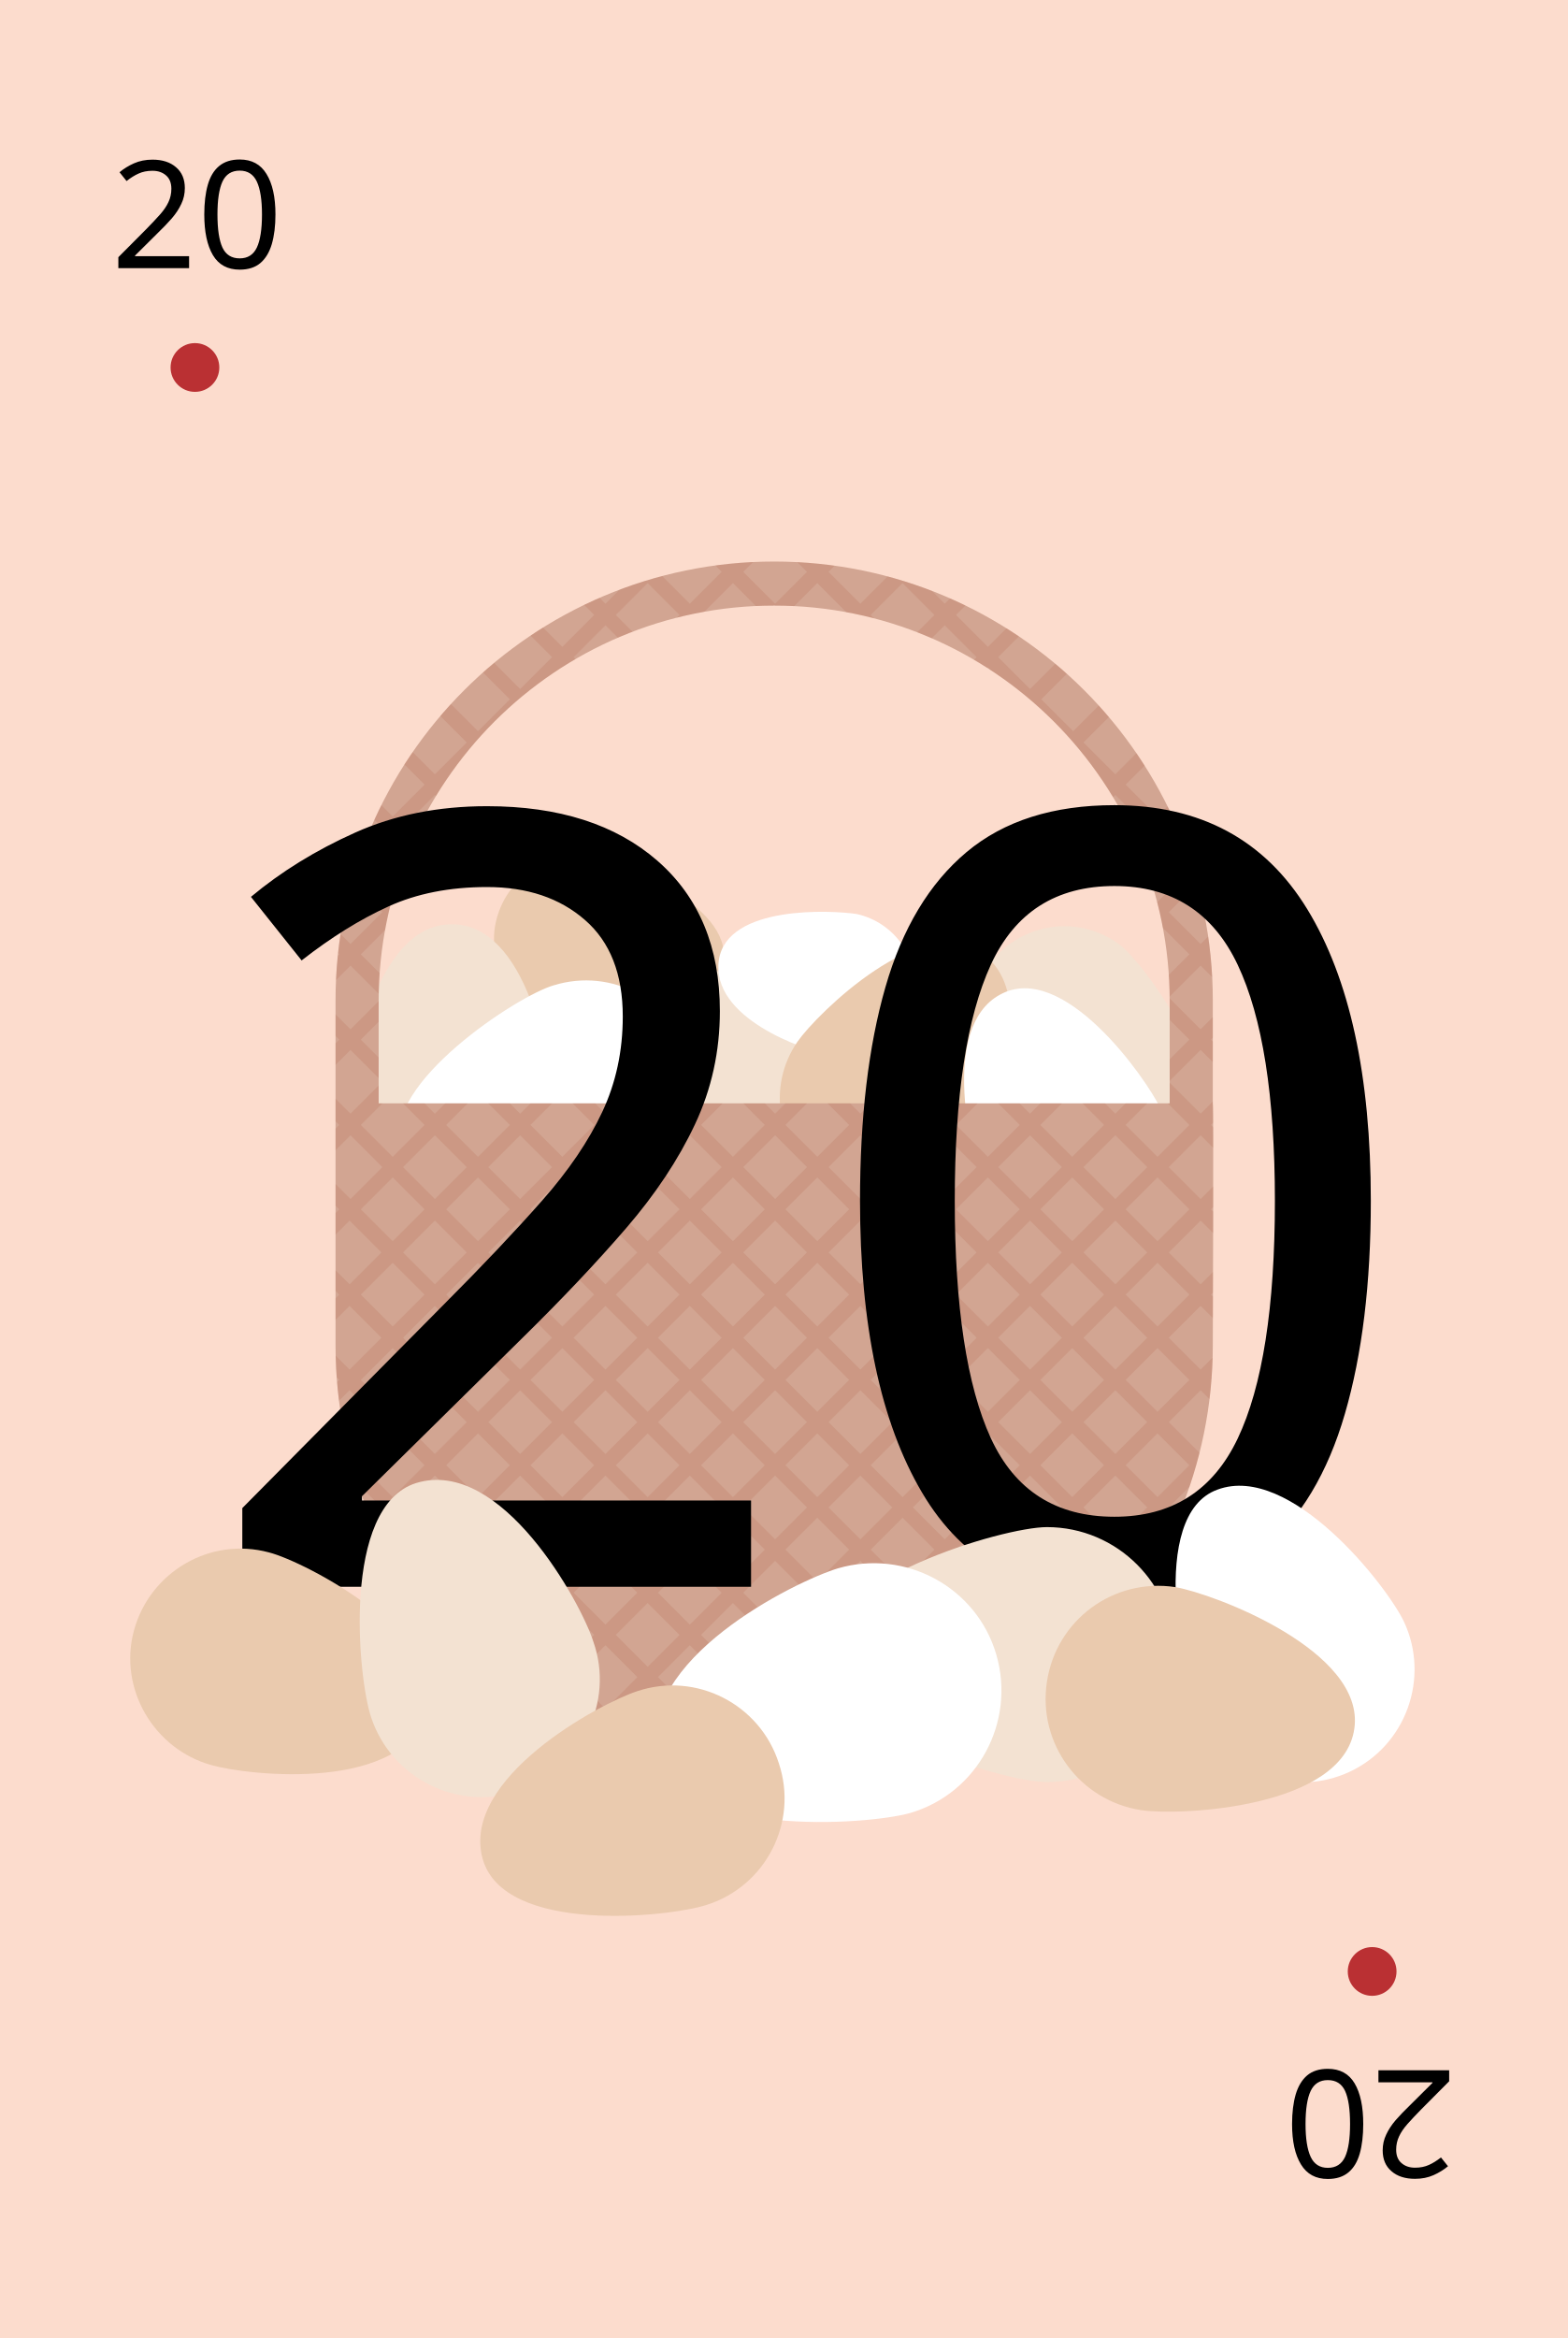
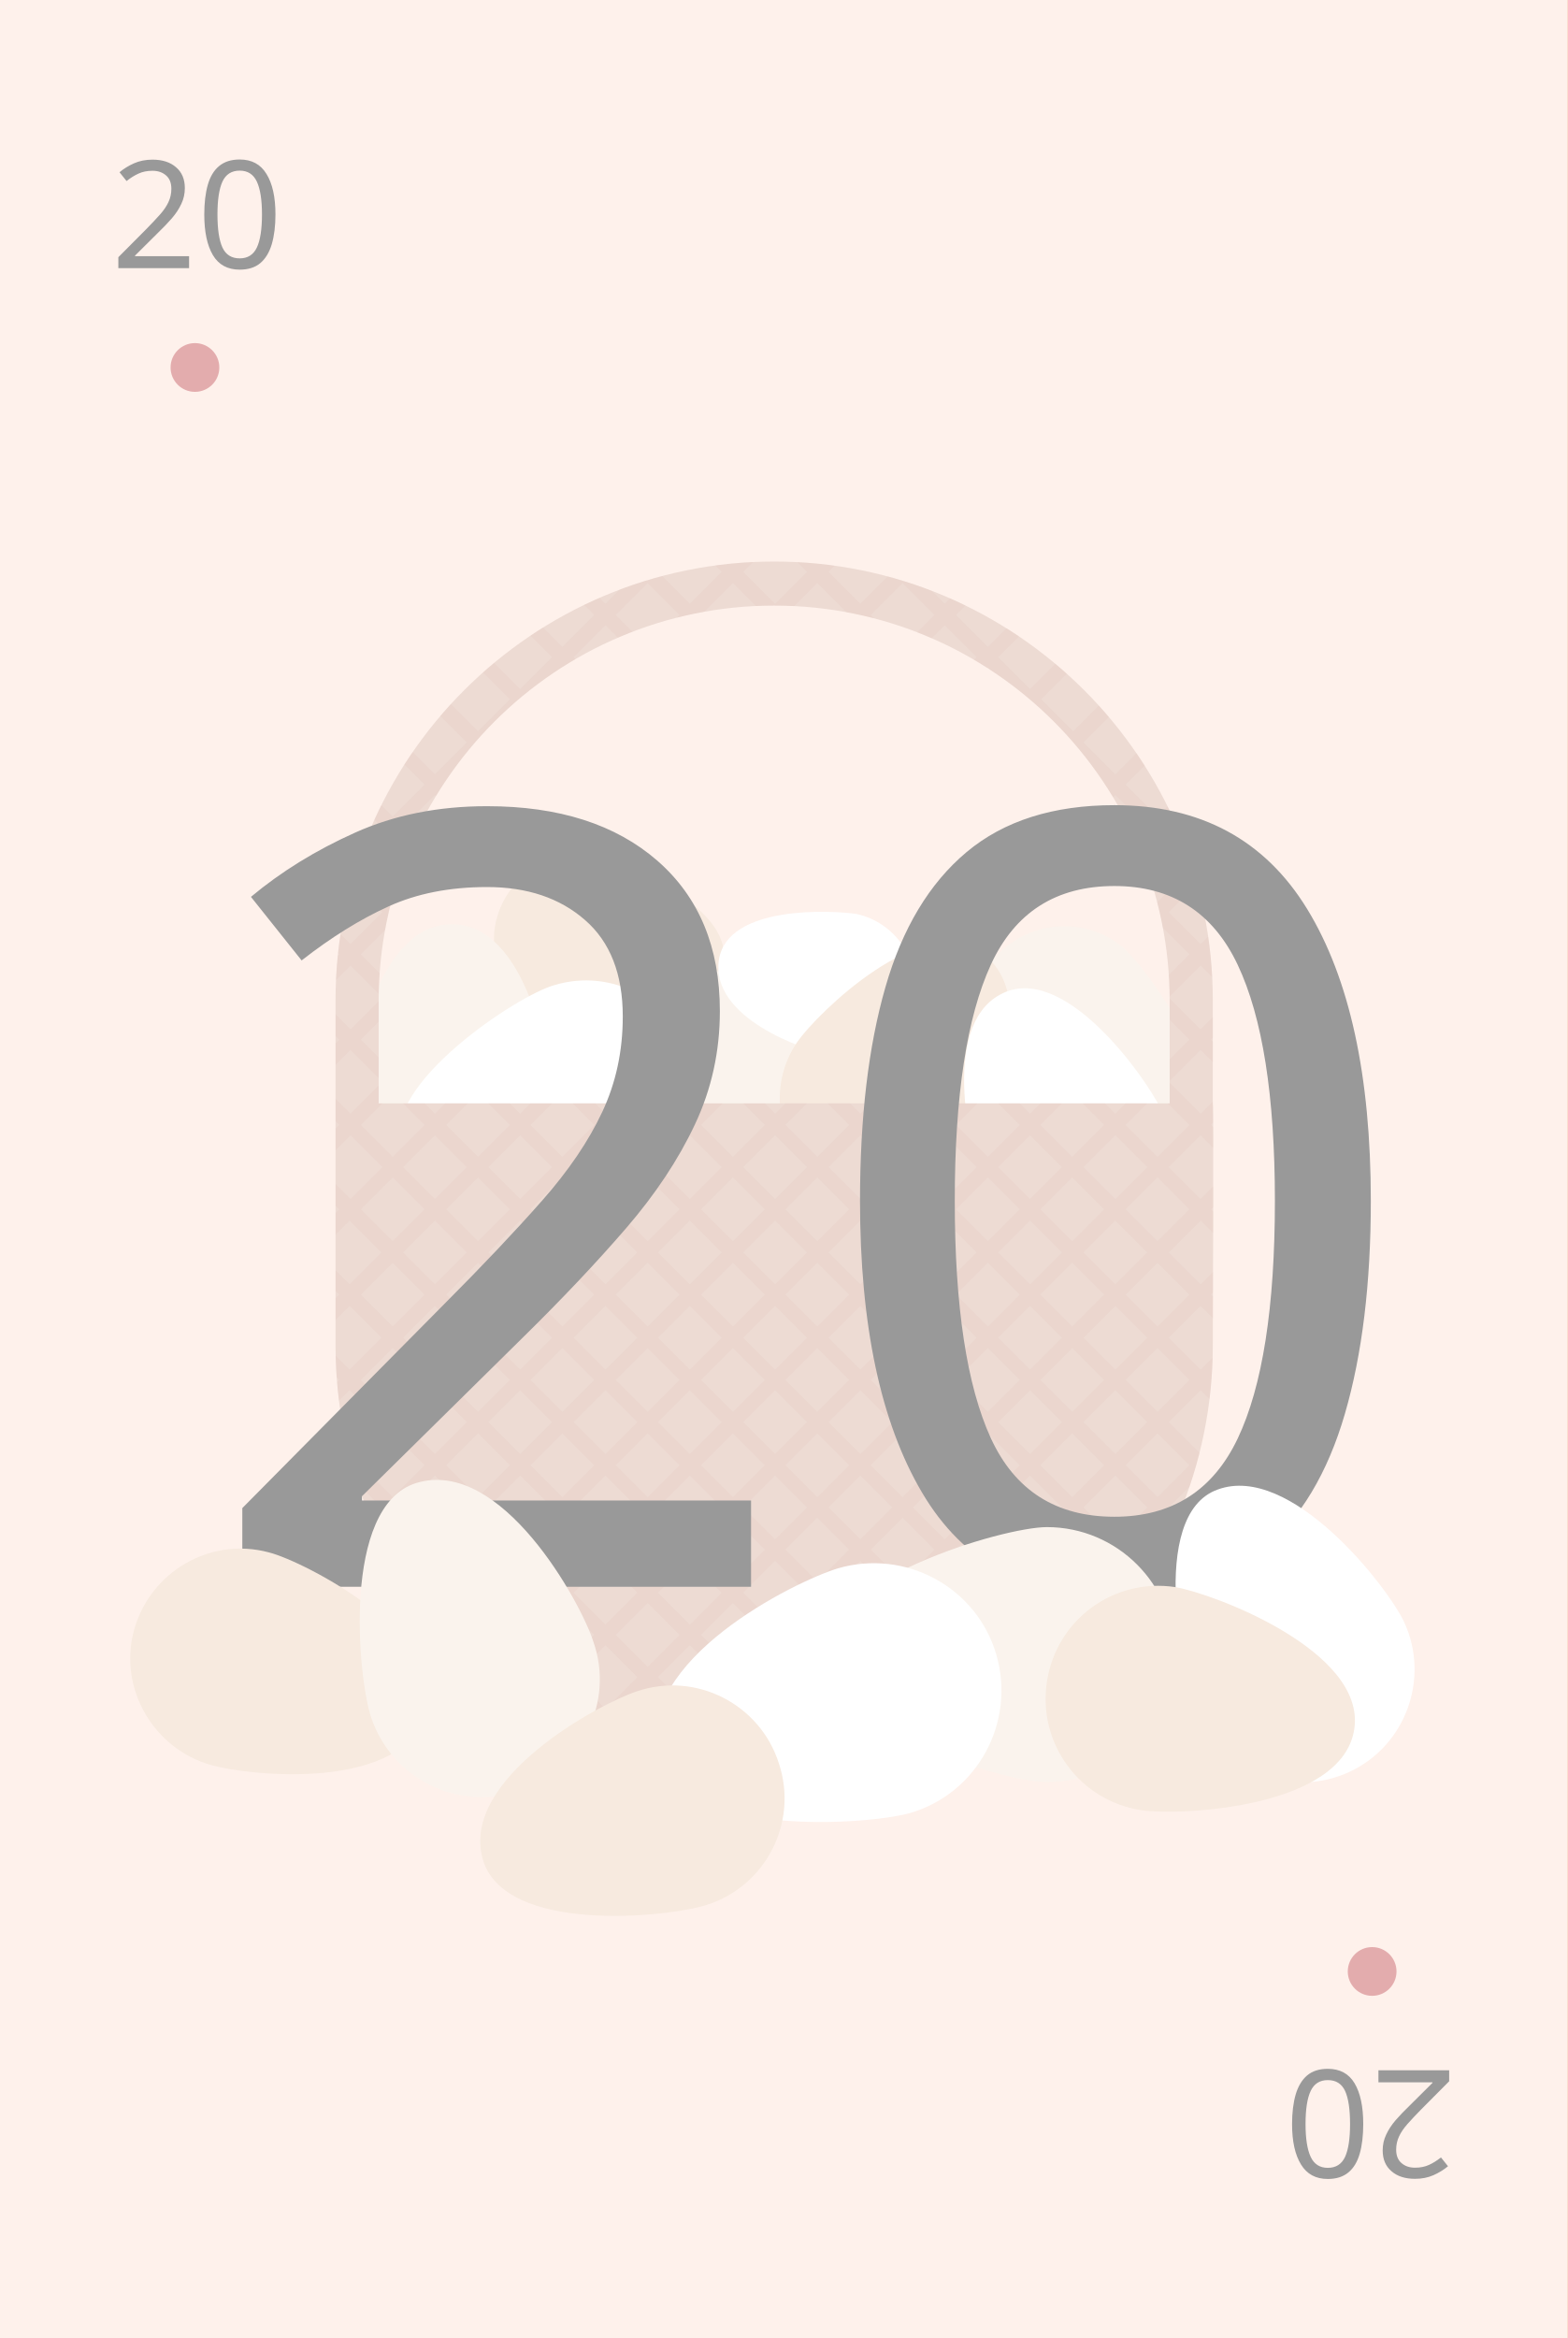
<svg xmlns="http://www.w3.org/2000/svg" xmlns:xlink="http://www.w3.org/1999/xlink" version="1.1" id="Layer_1" x="0px" y="0px" viewBox="0 0 167.2 249.4" enable-background="new 0 0 167.2 249.4" xml:space="preserve">
  <rect x="-5.7" y="-5.7" fill="#FCDCCD" width="178.6" height="260.8" />
  <circle fill="#BA3033" cx="20.8" cy="39.2" r="2.6" />
  <g>
    <text transform="matrix(1 0 0 1 11.8619 28.6079)" font-family="'RobotoSlab-Regular'" font-size="16">20</text>
  </g>
  <circle fill="#BA3033" cx="146.4" cy="210.3" r="2.6" />
  <g>
    <text transform="matrix(-1 0 0 -1 155.3845 220.8426)" font-family="'RobotoSlab-Regular'" font-size="16">20</text>
  </g>
  <path fill="#EACAAE" d="M77.2,102.6c0.9-6.2-11.2-10.7-14.2-11.2c-4.9-0.7-9.4,2.6-10.2,7.5c-0.7,4.9,2.6,9.4,7.5,10.2  C63.4,109.6,76.3,108.9,77.2,102.6z" />
  <g>
    <path fill="#F3E2D2" d="M74.3,103.7c-5.7,1.9-5.3,17.9-4.1,21.4c1.9,5.6,8,8.6,13.6,6.7c5.6-1.9,8.6-8,6.7-13.6   C89.4,114.7,80.2,101.7,74.3,103.7z" />
    <path fill="#F3E2D2" d="M127.4,119.2c3.3-4.4-5.2-16.3-7.9-18.4c-4.4-3.3-10.5-2.4-13.8,1.9c-3.3,4.4-2.4,10.5,1.9,13.8   C110.3,118.6,124,123.7,127.4,119.2z" />
    <path fill="#F3E2D2" d="M48,98.6c-8,0.2-10.6,15.3-10.6,19.1c0.1,5.9,4.9,10.7,10.8,10.6s10.7-4.9,10.6-10.8   C58.9,113.7,56.3,98.3,48,98.6z" />
    <path fill="#FFFFFF" d="M76.7,102.4c-0.9,6.2,9.1,9.6,11.7,10.1c4.1,0.8,8.1-1.9,9-6s-1.9-8.1-6-9C88.8,97.1,77.6,96.5,76.7,102.4z   " />
    <path fill="#FFFFFF" d="M42.8,122.1c1.9,6.2,19.1,6.4,23,5.3c6.2-1.8,9.7-8.3,7.8-14.5c-1.8-6.2-8.3-9.7-14.5-7.8   C55.2,106.2,40.8,115.7,42.8,122.1z" />
    <path fill="#EACAAE" d="M104.7,101.6c-6.3-4.5-17.5,6.5-19.6,9.5c-3.4,4.9-2.1,11.6,2.8,14.9s11.6,2.1,14.9-2.8   C105,120.2,111.7,106.6,104.7,101.6z" />
    <path fill="#FFFFFF" d="M106.7,106.1c-6.5,3.5-3.1,17.5-1.6,20.8c2.4,5.1,8.5,7.4,13.7,5s7.4-8.5,5-13.7   C122.2,114.9,113.4,102.4,106.7,106.1z" />
  </g>
  <g>
    <path fill="#D2A592" d="M129.4,117.7L129.4,117.7c0-1,0-3.7,0-10.2l0-0.8c0-25.8-21-46.8-46.8-46.8c-25.8,0-46.8,21-46.8,46.8   l0,0.8c0,9.2,0,10.6,0,10.8l0,0c0,4,0,24.8,0,25.2c0,25.9,20.9,46.8,46.8,46.8s46.8-21,46.8-46.8   C129.4,143.2,129.5,118.1,129.4,117.7z M40.4,117.7c0-1.3,0-4.7,0-10.1l0-0.8c0-23.3,18.9-42.2,42.2-42.2   c23.3,0,42.2,18.9,42.2,42.2l0,0.8c0,6.4,0,9.1,0,10.1H40.4z" />
    <g opacity="0.2">
      <defs>
        <path id="SVGID_5_" opacity="0.2" d="M129.4,117.7L129.4,117.7c0-1,0-3.7,0-10.2l0-0.8c0-25.8-21-46.8-46.8-46.8     c-25.8,0-46.8,21-46.8,46.8l0,0.8c0,9.2,0,10.6,0,10.8l0,0c0,4,0,24.8,0,25.2c0,25.9,20.9,46.8,46.8,46.8s46.8-21,46.8-46.8     C129.4,143.2,129.5,118.1,129.4,117.7z M40.4,117.7c0-1.3,0-4.7,0-10.1l0-0.8c0-23.3,18.9-42.2,42.2-42.2     c23.3,0,42.2,18.9,42.2,42.2l0,0.8c0,6.4,0,9.1,0,10.1H40.4z" />
      </defs>
      <clipPath id="SVGID_2_">
        <use xlink:href="#SVGID_5_" overflow="visible" />
      </clipPath>
      <path clip-path="url(#SVGID_2_)" fill="#B2644B" d="M183.4,111.1l-1.1-1.1l-13.4,13.4l-3.4-3.4l13.4-13.4l-1.1-1.1l-13.4,13.4    l-3.4-3.4l13.4-13.4l-1.1-1.1l-13.4,13.4l-3.4-3.4l13.4-13.4l-1.1-1.1l-13.4,13.4l-3.4-3.4L165.3,93l-1.1-1.1l-13.4,13.4l-3.4-3.4    l13.4-13.4l-1.1-1.1l-13.4,13.4l-3.4-3.4l13.4-13.4l-1.1-1.1l-13.4,13.4l-3.4-3.4l13.4-13.4l-1.1-1.1l-13.4,13.4l-3.4-3.4    l13.4-13.4l-1.1-1.1l-13.4,13.4l-3.4-3.4l13.4-13.4l-1.1-1.1l-13.4,13.4l-3.4-3.4l13.4-13.4l-1.1-1.1L123.5,78l-3.4-3.4l13.4-13.4    l-1.1-1.1L119,73.5l-3.4-3.4L129,56.7l-1.1-1.1L114.4,69l-3.4-3.4l13.4-13.4l-1.1-1.1l-13.4,13.4l-3.4-3.4l13.4-13.4l-1.1-1.1    l-13.4,13.4l-3.4-3.4l13.4-13.4l-1.1-1.1l-13.4,13.4l-3.4-3.4l13.4-13.4l-1.1-1.1L96.3,50.8l-3.4-3.4L106.3,34l-1.1-1.1L91.8,46.3    l-3.4-3.4l13.4-13.4l-1.1-1.1L87.2,41.7l-3.4-3.4l13.4-13.4l-1.1-1.1L82.7,37.2L69.3,23.8l-1.1,1.1l13.4,13.4l-3.4,3.4L64.8,28.3    l-1.1,1.1L77,42.9l-3.4,3.4L60.2,32.9L59.1,34l13.4,13.4l-3.4,3.4L55.7,37.4l-1.1,1.1L68,51.9l-3.4,3.4L51.1,41.9L50,43.1    l13.4,13.4L60,59.9L46.6,46.5l-1.1,1.1L58.9,61l-3.4,3.4L42.1,51l-1.1,1.1l13.4,13.4L51,69L37.5,55.5l-1.1,1.1l13.4,13.4l-3.4,3.4    L33,60.1l-1.1,1.1l13.4,13.4L41.9,78L28.5,64.6l-1.1,1.1l13.4,13.4l-3.4,3.4L23.9,69.1l-1.1,1.1l13.4,13.4l-3.4,3.4L19.4,73.7    l-1.1,1.1l13.4,13.4l-3.4,3.4L14.9,78.2l-1.1,1.1l13.4,13.4l-3.4,3.4L10.3,82.7l-1.1,1.1l13.4,13.4l-3.4,3.4L5.8,87.3l-1.1,1.1    l13.4,13.4l-3.4,3.4L1.3,91.8L0.1,93l13.4,13.4l-3.4,3.4L-3.3,96.4l-1.1,1.1L9,110.9l-3.4,3.4l-13.4-13.4l-1.1,1.1l13.4,13.4    l-3.4,3.4l-13.4-13.4l-1.1,1.1L-0.1,120l-3.4,3.4L-16.9,110l-1.1,1.1l13.4,13.4L-18,137.9l1.1,1.1l13.4-13.4l3.4,3.4l-13.4,13.4    l1.1,1.1l13.4-13.4l3.4,3.4L-8.9,147l1.1,1.1l13.4-13.4l3.4,3.4l-13.4,13.4l1.1,1.1l13.4-13.4l3.4,3.4L0.1,156.1l1.1,1.1    l13.4-13.4l3.4,3.4L4.7,160.6l1.1,1.1l13.4-13.4l3.4,3.4L9.2,165.1l1.1,1.1l13.4-13.4l3.4,3.4l-13.4,13.4l1.1,1.1l13.4-13.4    l3.4,3.4l-13.4,13.4l1.1,1.1l13.4-13.4l3.4,3.4l-13.4,13.4l1.1,1.1l13.4-13.4l3.4,3.4l-13.4,13.4l1.1,1.1L41.9,171l3.4,3.4    l-13.4,13.4L33,189l13.4-13.4l3.4,3.4l-13.4,13.4l1.1,1.1L51,180.1l3.4,3.4l-13.4,13.4l1.1,1.1l13.4-13.4l3.4,3.4l-13.4,13.4    l1.1,1.1L60,189.1l3.4,3.4L50,206l1.1,1.1l13.4-13.4l3.4,3.4l-13.4,13.4l1.1,1.1l13.4-13.4l3.4,3.4L59.1,215l1.1,1.1l13.4-13.4    l3.4,3.4l-13.4,13.4l1.1,1.1l13.4-13.4l3.4,3.4l-13.4,13.4l1.1,1.1l13.4-13.4l13.4,13.4l1.1-1.1l-13.4-13.4l3.4-3.4l13.4,13.4    l1.1-1.1l-13.4-13.4l3.4-3.4l13.4,13.4l1.1-1.1l-13.4-13.4l3.4-3.4l13.4,13.4l1.1-1.1l-13.4-13.4l3.4-3.4l13.4,13.4l1.1-1.1    L102,192.5l3.4-3.4l13.4,13.4l1.1-1.1L106.5,188l3.4-3.4l13.4,13.4l1.1-1.1L111,183.5l3.4-3.4l13.4,13.4l1.1-1.1l-13.4-13.4    l3.4-3.4l13.4,13.4l1.1-1.1l-13.4-13.4l3.4-3.4l13.4,13.4l1.1-1.1l-13.4-13.4l3.4-3.4l13.4,13.4l1.1-1.1l-13.4-13.4l3.4-3.4    l13.4,13.4l1.1-1.1l-13.4-13.4l3.4-3.4l13.4,13.4l1.1-1.1l-13.4-13.4l3.4-3.4l13.4,13.4l1.1-1.1l-13.4-13.4l3.4-3.4l13.4,13.4    l1.1-1.1l-13.4-13.4l3.4-3.4l13.4,13.4l1.1-1.1l-13.4-13.4l3.4-3.4l13.4,13.4l1.1-1.1l-13.4-13.4l3.4-3.4l13.4,13.4l1.1-1.1    l-13.4-13.4l3.4-3.4l13.4,13.4l1.1-1.1L165.5,129l3.4-3.4l13.4,13.4l1.1-1.1L170,124.5L183.4,111.1z M163.2,120l-3.4,3.4l-3.4-3.4    l3.4-3.4L163.2,120z M83.8,120l3.4-3.4l3.4,3.4l-3.4,3.4L83.8,120z M86.1,124.5l-3.4,3.4l-3.4-3.4l3.4-3.4L86.1,124.5z     M82.7,118.8l-3.4-3.4l3.4-3.4l3.4,3.4L82.7,118.8z M81.6,120l-3.4,3.4l-3.4-3.4l3.4-3.4L81.6,120z M77,124.5l-3.4,3.4l-3.4-3.4    l3.4-3.4L77,124.5z M78.2,125.6l3.4,3.4l-3.4,3.4l-3.4-3.4L78.2,125.6z M82.7,130.2l3.4,3.4l-3.4,3.4l-3.4-3.4L82.7,130.2z     M83.8,129l3.4-3.4l3.4,3.4l-3.4,3.4L83.8,129z M88.4,124.5l3.4-3.4l3.4,3.4l-3.4,3.4L88.4,124.5z M92.9,120l3.4-3.4l3.4,3.4    l-3.4,3.4L92.9,120z M91.8,118.8l-3.4-3.4l3.4-3.4l3.4,3.4L91.8,118.8z M87.2,114.3l-3.4-3.4l3.4-3.4l3.4,3.4L87.2,114.3z     M82.7,109.8l-3.4-3.4l3.4-3.4l3.4,3.4L82.7,109.8z M81.6,110.9l-3.4,3.4l-3.4-3.4l3.4-3.4L81.6,110.9z M77,115.4l-3.4,3.4    l-3.4-3.4l3.4-3.4L77,115.4z M72.5,120l-3.4,3.4l-3.4-3.4l3.4-3.4L72.5,120z M68,124.5l-3.4,3.4l-3.4-3.4l3.4-3.4L68,124.5z     M69.1,125.6l3.4,3.4l-3.4,3.4l-3.4-3.4L69.1,125.6z M73.6,130.2l3.4,3.4l-3.4,3.4l-3.4-3.4L73.6,130.2z M78.2,134.7l3.4,3.4    l-3.4,3.4l-3.4-3.4L78.2,134.7z M82.7,139.3l3.4,3.4l-3.4,3.4l-3.4-3.4L82.7,139.3z M83.8,138.1l3.4-3.4l3.4,3.4l-3.4,3.4    L83.8,138.1z M88.4,133.6l3.4-3.4l3.4,3.4l-3.4,3.4L88.4,133.6z M92.9,129l3.4-3.4l3.4,3.4l-3.4,3.4L92.9,129z M97.4,124.5    l3.4-3.4l3.4,3.4l-3.4,3.4L97.4,124.5z M102,120l3.4-3.4l3.4,3.4l-3.4,3.4L102,120z M100.8,118.8l-3.4-3.4l3.4-3.4l3.4,3.4    L100.8,118.8z M96.3,114.3l-3.4-3.4l3.4-3.4l3.4,3.4L96.3,114.3z M91.8,109.8l-3.4-3.4l3.4-3.4l3.4,3.4L91.8,109.8z M87.2,105.2    l-3.4-3.4l3.4-3.4l3.4,3.4L87.2,105.2z M82.7,100.7l-3.4-3.4l3.4-3.4l3.4,3.4L82.7,100.7z M81.6,101.8l-3.4,3.4l-3.4-3.4l3.4-3.4    L81.6,101.8z M77,106.4l-3.4,3.4l-3.4-3.4l3.4-3.4L77,106.4z M72.5,110.9l-3.4,3.4l-3.4-3.4l3.4-3.4L72.5,110.9z M68,115.4    l-3.4,3.4l-3.4-3.4l3.4-3.4L68,115.4z M63.4,120l-3.4,3.4l-3.4-3.4l3.4-3.4L63.4,120z M58.9,124.5l-3.4,3.4l-3.4-3.4l3.4-3.4    L58.9,124.5z M60,125.6l3.4,3.4l-3.4,3.4l-3.4-3.4L60,125.6z M64.6,130.2l3.4,3.4l-3.4,3.4l-3.4-3.4L64.6,130.2z M69.1,134.7    l3.4,3.4l-3.4,3.4l-3.4-3.4L69.1,134.7z M73.6,139.3l3.4,3.4l-3.4,3.4l-3.4-3.4L73.6,139.3z M78.2,143.8l3.4,3.4l-3.4,3.4    l-3.4-3.4L78.2,143.8z M82.7,148.3l3.4,3.4l-3.4,3.4l-3.4-3.4L82.7,148.3z M83.8,147.2l3.4-3.4l3.4,3.4l-3.4,3.4L83.8,147.2z     M88.4,142.7l3.4-3.4l3.4,3.4l-3.4,3.4L88.4,142.7z M92.9,138.1l3.4-3.4l3.4,3.4l-3.4,3.4L92.9,138.1z M97.4,133.6l3.4-3.4    l3.4,3.4l-3.4,3.4L97.4,133.6z M102,129l3.4-3.4l3.4,3.4l-3.4,3.4L102,129z M106.5,124.5l3.4-3.4l3.4,3.4l-3.4,3.4L106.5,124.5z     M111,120l3.4-3.4l3.4,3.4l-3.4,3.4L111,120z M109.9,118.8l-3.4-3.4l3.4-3.4l3.4,3.4L109.9,118.8z M105.4,114.3l-3.4-3.4l3.4-3.4    l3.4,3.4L105.4,114.3z M100.8,109.8l-3.4-3.4l3.4-3.4l3.4,3.4L100.8,109.8z M96.3,105.2l-3.4-3.4l3.4-3.4l3.4,3.4L96.3,105.2z     M91.8,100.7l-3.4-3.4l3.4-3.4l3.4,3.4L91.8,100.7z M87.2,96.2l-3.4-3.4l3.4-3.4l3.4,3.4L87.2,96.2z M82.7,91.6l-3.4-3.4l3.4-3.4    l3.4,3.4L82.7,91.6z M81.6,92.8l-3.4,3.4l-3.4-3.4l3.4-3.4L81.6,92.8z M77,97.3l-3.4,3.4l-3.4-3.4l3.4-3.4L77,97.3z M72.5,101.8    l-3.4,3.4l-3.4-3.4l3.4-3.4L72.5,101.8z M68,106.4l-3.4,3.4l-3.4-3.4l3.4-3.4L68,106.4z M63.4,110.9l-3.4,3.4l-3.4-3.4l3.4-3.4    L63.4,110.9z M58.9,115.4l-3.4,3.4l-3.4-3.4l3.4-3.4L58.9,115.4z M54.4,120l-3.4,3.4l-3.4-3.4l3.4-3.4L54.4,120z M49.8,124.5    l-3.4,3.4l-3.4-3.4l3.4-3.4L49.8,124.5z M51,125.6l3.4,3.4l-3.4,3.4l-3.4-3.4L51,125.6z M55.5,130.2l3.4,3.4l-3.4,3.4l-3.4-3.4    L55.5,130.2z M60,134.7l3.4,3.4l-3.4,3.4l-3.4-3.4L60,134.7z M64.6,139.3l3.4,3.4l-3.4,3.4l-3.4-3.4L64.6,139.3z M69.1,143.8    l3.4,3.4l-3.4,3.4l-3.4-3.4L69.1,143.8z M73.6,148.3l3.4,3.4l-3.4,3.4l-3.4-3.4L73.6,148.3z M78.2,152.9l3.4,3.4l-3.4,3.4    l-3.4-3.4L78.2,152.9z M82.7,157.4l3.4,3.4l-3.4,3.4l-3.4-3.4L82.7,157.4z M83.8,156.3l3.4-3.4l3.4,3.4l-3.4,3.4L83.8,156.3z     M88.4,151.7l3.4-3.4l3.4,3.4l-3.4,3.4L88.4,151.7z M92.9,147.2l3.4-3.4l3.4,3.4l-3.4,3.4L92.9,147.2z M97.4,142.7l3.4-3.4    l3.4,3.4l-3.4,3.4L97.4,142.7z M102,138.1l3.4-3.4l3.4,3.4l-3.4,3.4L102,138.1z M106.5,133.6l3.4-3.4l3.4,3.4l-3.4,3.4    L106.5,133.6z M111,129l3.4-3.4l3.4,3.4l-3.4,3.4L111,129z M115.6,124.5l3.4-3.4l3.4,3.4l-3.4,3.4L115.6,124.5z M120.1,120    l3.4-3.4l3.4,3.4l-3.4,3.4L120.1,120z M119,118.8l-3.4-3.4l3.4-3.4l3.4,3.4L119,118.8z M114.4,114.3l-3.4-3.4l3.4-3.4l3.4,3.4    L114.4,114.3z M109.9,109.8l-3.4-3.4l3.4-3.4l3.4,3.4L109.9,109.8z M105.4,105.2l-3.4-3.4l3.4-3.4l3.4,3.4L105.4,105.2z     M100.8,100.7l-3.4-3.4l3.4-3.4l3.4,3.4L100.8,100.7z M96.3,96.2l-3.4-3.4l3.4-3.4l3.4,3.4L96.3,96.2z M91.8,91.6l-3.4-3.4    l3.4-3.4l3.4,3.4L91.8,91.6z M87.2,87.1l-3.4-3.4l3.4-3.4l3.4,3.4L87.2,87.1z M82.7,82.6l-3.4-3.4l3.4-3.4l3.4,3.4L82.7,82.6z     M81.6,83.7l-3.4,3.4l-3.4-3.4l3.4-3.4L81.6,83.7z M77,88.2l-3.4,3.4l-3.4-3.4l3.4-3.4L77,88.2z M72.5,92.8l-3.4,3.4l-3.4-3.4    l3.4-3.4L72.5,92.8z M68,97.3l-3.4,3.4l-3.4-3.4l3.4-3.4L68,97.3z M63.4,101.8l-3.4,3.4l-3.4-3.4l3.4-3.4L63.4,101.8z M58.9,106.4    l-3.4,3.4l-3.4-3.4l3.4-3.4L58.9,106.4z M54.4,110.9l-3.4,3.4l-3.4-3.4l3.4-3.4L54.4,110.9z M49.8,115.4l-3.4,3.4l-3.4-3.4    l3.4-3.4L49.8,115.4z M45.3,120l-3.4,3.4l-3.4-3.4l3.4-3.4L45.3,120z M40.8,124.5l-3.4,3.4l-3.4-3.4l3.4-3.4L40.8,124.5z     M41.9,125.6l3.4,3.4l-3.4,3.4l-3.4-3.4L41.9,125.6z M46.4,130.2l3.4,3.4l-3.4,3.4l-3.4-3.4L46.4,130.2z M51,134.7l3.4,3.4    l-3.4,3.4l-3.4-3.4L51,134.7z M55.5,139.3l3.4,3.4l-3.4,3.4l-3.4-3.4L55.5,139.3z M60,143.8l3.4,3.4l-3.4,3.4l-3.4-3.4L60,143.8z     M64.6,148.3l3.4,3.4l-3.4,3.4l-3.4-3.4L64.6,148.3z M69.1,152.9l3.4,3.4l-3.4,3.4l-3.4-3.4L69.1,152.9z M73.6,157.4l3.4,3.4    l-3.4,3.4l-3.4-3.4L73.6,157.4z M78.2,161.9l3.4,3.4l-3.4,3.4l-3.4-3.4L78.2,161.9z M82.7,166.5l3.4,3.4l-3.4,3.4l-3.4-3.4    L82.7,166.5z M83.8,165.3l3.4-3.4l3.4,3.4l-3.4,3.4L83.8,165.3z M88.4,160.8l3.4-3.4l3.4,3.4l-3.4,3.4L88.4,160.8z M92.9,156.3    l3.4-3.4l3.4,3.4l-3.4,3.4L92.9,156.3z M97.4,151.7l3.4-3.4l3.4,3.4l-3.4,3.4L97.4,151.7z M102,147.2l3.4-3.4l3.4,3.4l-3.4,3.4    L102,147.2z M106.5,142.7l3.4-3.4l3.4,3.4l-3.4,3.4L106.5,142.7z M111,138.1l3.4-3.4l3.4,3.4l-3.4,3.4L111,138.1z M115.6,133.6    l3.4-3.4l3.4,3.4L119,137L115.6,133.6z M120.1,129l3.4-3.4l3.4,3.4l-3.4,3.4L120.1,129z M124.7,124.5l3.4-3.4l3.4,3.4l-3.4,3.4    L124.7,124.5z M129.2,120l3.4-3.4l3.4,3.4l-3.4,3.4L129.2,120z M128.1,118.8l-3.4-3.4l3.4-3.4l3.4,3.4L128.1,118.8z M123.5,114.3    l-3.4-3.4l3.4-3.4l3.4,3.4L123.5,114.3z M119,109.8l-3.4-3.4l3.4-3.4l3.4,3.4L119,109.8z M114.4,105.2l-3.4-3.4l3.4-3.4l3.4,3.4    L114.4,105.2z M109.9,100.7l-3.4-3.4l3.4-3.4l3.4,3.4L109.9,100.7z M105.4,96.2l-3.4-3.4l3.4-3.4l3.4,3.4L105.4,96.2z M100.8,91.6    l-3.4-3.4l3.4-3.4l3.4,3.4L100.8,91.6z M96.3,87.1l-3.4-3.4l3.4-3.4l3.4,3.4L96.3,87.1z M91.8,82.6l-3.4-3.4l3.4-3.4l3.4,3.4    L91.8,82.6z M87.2,78l-3.4-3.4l3.4-3.4l3.4,3.4L87.2,78z M82.7,73.5l-3.4-3.4l3.4-3.4l3.4,3.4L82.7,73.5z M81.6,74.6L78.2,78    l-3.4-3.4l3.4-3.4L81.6,74.6z M77,79.2l-3.4,3.4l-3.4-3.4l3.4-3.4L77,79.2z M72.5,83.7l-3.4,3.4l-3.4-3.4l3.4-3.4L72.5,83.7z     M68,88.2l-3.4,3.4l-3.4-3.4l3.4-3.4L68,88.2z M63.4,92.8L60,96.2l-3.4-3.4l3.4-3.4L63.4,92.8z M58.9,97.3l-3.4,3.4l-3.4-3.4    l3.4-3.4L58.9,97.3z M54.4,101.8l-3.4,3.4l-3.4-3.4l3.4-3.4L54.4,101.8z M49.8,106.4l-3.4,3.4l-3.4-3.4l3.4-3.4L49.8,106.4z     M45.3,110.9l-3.4,3.4l-3.4-3.4l3.4-3.4L45.3,110.9z M40.8,115.4l-3.4,3.4l-3.4-3.4l3.4-3.4L40.8,115.4z M36.2,120l-3.4,3.4    l-3.4-3.4l3.4-3.4L36.2,120z M31.7,124.5l-3.4,3.4l-3.4-3.4l3.4-3.4L31.7,124.5z M32.8,125.6l3.4,3.4l-3.4,3.4l-3.4-3.4    L32.8,125.6z M37.3,130.2l3.4,3.4l-3.4,3.4l-3.4-3.4L37.3,130.2z M41.9,134.7l3.4,3.4l-3.4,3.4l-3.4-3.4L41.9,134.7z M46.4,139.3    l3.4,3.4l-3.4,3.4l-3.4-3.4L46.4,139.3z M51,143.8l3.4,3.4l-3.4,3.4l-3.4-3.4L51,143.8z M55.5,148.3l3.4,3.4l-3.4,3.4l-3.4-3.4    L55.5,148.3z M60,152.9l3.4,3.4l-3.4,3.4l-3.4-3.4L60,152.9z M64.6,157.4l3.4,3.4l-3.4,3.4l-3.4-3.4L64.6,157.4z M69.1,161.9    l3.4,3.4l-3.4,3.4l-3.4-3.4L69.1,161.9z M73.6,166.5l3.4,3.4l-3.4,3.4l-3.4-3.4L73.6,166.5z M78.2,171l3.4,3.4l-3.4,3.4l-3.4-3.4    L78.2,171z M82.7,175.5l3.4,3.4l-3.4,3.4l-3.4-3.4L82.7,175.5z M83.8,174.4l3.4-3.4l3.4,3.4l-3.4,3.4L83.8,174.4z M88.4,169.9    l3.4-3.4l3.4,3.4l-3.4,3.4L88.4,169.9z M92.9,165.3l3.4-3.4l3.4,3.4l-3.4,3.4L92.9,165.3z M97.4,160.8l3.4-3.4l3.4,3.4l-3.4,3.4    L97.4,160.8z M102,156.3l3.4-3.4l3.4,3.4l-3.4,3.4L102,156.3z M106.5,151.7l3.4-3.4l3.4,3.4l-3.4,3.4L106.5,151.7z M111,147.2    l3.4-3.4l3.4,3.4l-3.4,3.4L111,147.2z M115.6,142.7l3.4-3.4l3.4,3.4l-3.4,3.4L115.6,142.7z M120.1,138.1l3.4-3.4l3.4,3.4l-3.4,3.4    L120.1,138.1z M124.7,133.6l3.4-3.4l3.4,3.4l-3.4,3.4L124.7,133.6z M129.2,129l3.4-3.4l3.4,3.4l-3.4,3.4L129.2,129z M133.7,124.5    l3.4-3.4l3.4,3.4l-3.4,3.4L133.7,124.5z M138.3,120l3.4-3.4l3.4,3.4l-3.4,3.4L138.3,120z M137.1,118.8l-3.4-3.4l3.4-3.4l3.4,3.4    L137.1,118.8z M132.6,114.3l-3.4-3.4l3.4-3.4l3.4,3.4L132.6,114.3z M128.1,109.8l-3.4-3.4l3.4-3.4l3.4,3.4L128.1,109.8z     M123.5,105.2l-3.4-3.4l3.4-3.4l3.4,3.4L123.5,105.2z M119,100.7l-3.4-3.4l3.4-3.4l3.4,3.4L119,100.7z M114.4,96.2l-3.4-3.4    l3.4-3.4l3.4,3.4L114.4,96.2z M109.9,91.6l-3.4-3.4l3.4-3.4l3.4,3.4L109.9,91.6z M105.4,87.1l-3.4-3.4l3.4-3.4l3.4,3.4L105.4,87.1    z M100.8,82.6l-3.4-3.4l3.4-3.4l3.4,3.4L100.8,82.6z M96.3,78l-3.4-3.4l3.4-3.4l3.4,3.4L96.3,78z M91.8,73.5l-3.4-3.4l3.4-3.4    l3.4,3.4L91.8,73.5z M87.2,69l-3.4-3.4l3.4-3.4l3.4,3.4L87.2,69z M82.7,64.4L79.3,61l3.4-3.4l3.4,3.4L82.7,64.4z M81.6,65.6    L78.2,69l-3.4-3.4l3.4-3.4L81.6,65.6z M77,70.1l-3.4,3.4l-3.4-3.4l3.4-3.4L77,70.1z M72.5,74.6L69.1,78l-3.4-3.4l3.4-3.4    L72.5,74.6z M68,79.2l-3.4,3.4l-3.4-3.4l3.4-3.4L68,79.2z M63.4,83.7L60,87.1l-3.4-3.4l3.4-3.4L63.4,83.7z M58.9,88.2l-3.4,3.4    l-3.4-3.4l3.4-3.4L58.9,88.2z M54.4,92.8L51,96.2l-3.4-3.4l3.4-3.4L54.4,92.8z M49.8,97.3l-3.4,3.4L43,97.3l3.4-3.4L49.8,97.3z     M45.3,101.8l-3.4,3.4l-3.4-3.4l3.4-3.4L45.3,101.8z M40.8,106.4l-3.4,3.4l-3.4-3.4l3.4-3.4L40.8,106.4z M36.2,110.9l-3.4,3.4    l-3.4-3.4l3.4-3.4L36.2,110.9z M31.7,115.4l-3.4,3.4l-3.4-3.4l3.4-3.4L31.7,115.4z M27.1,120l-3.4,3.4l-3.4-3.4l3.4-3.4L27.1,120z     M22.6,124.5l-3.4,3.4l-3.4-3.4l3.4-3.4L22.6,124.5z M23.7,125.6l3.4,3.4l-3.4,3.4l-3.4-3.4L23.7,125.6z M28.3,130.2l3.4,3.4    l-3.4,3.4l-3.4-3.4L28.3,130.2z M32.8,134.7l3.4,3.4l-3.4,3.4l-3.4-3.4L32.8,134.7z M37.3,139.3l3.4,3.4l-3.4,3.4l-3.4-3.4    L37.3,139.3z M41.9,143.8l3.4,3.4l-3.4,3.4l-3.4-3.4L41.9,143.8z M46.4,148.3l3.4,3.4l-3.4,3.4l-3.4-3.4L46.4,148.3z M51,152.9    l3.4,3.4l-3.4,3.4l-3.4-3.4L51,152.9z M55.5,157.4l3.4,3.4l-3.4,3.4l-3.4-3.4L55.5,157.4z M60,161.9l3.4,3.4l-3.4,3.4l-3.4-3.4    L60,161.9z M64.6,166.5l3.4,3.4l-3.4,3.4l-3.4-3.4L64.6,166.5z M69.1,171l3.4,3.4l-3.4,3.4l-3.4-3.4L69.1,171z M73.6,175.5    l3.4,3.4l-3.4,3.4l-3.4-3.4L73.6,175.5z M78.2,180.1l3.4,3.4l-3.4,3.4l-3.4-3.4L78.2,180.1z M82.7,184.6l3.4,3.4l-3.4,3.4    l-3.4-3.4L82.7,184.6z M83.8,183.5l3.4-3.4l3.4,3.4l-3.4,3.4L83.8,183.5z M88.4,178.9l3.4-3.4l3.4,3.4l-3.4,3.4L88.4,178.9z     M92.9,174.4l3.4-3.4l3.4,3.4l-3.4,3.4L92.9,174.4z M97.4,169.9l3.4-3.4l3.4,3.4l-3.4,3.4L97.4,169.9z M102,165.3l3.4-3.4l3.4,3.4    l-3.4,3.4L102,165.3z M106.5,160.8l3.4-3.4l3.4,3.4l-3.4,3.4L106.5,160.8z M111,156.3l3.4-3.4l3.4,3.4l-3.4,3.4L111,156.3z     M115.6,151.7l3.4-3.4l3.4,3.4l-3.4,3.4L115.6,151.7z M120.1,147.2l3.4-3.4l3.4,3.4l-3.4,3.4L120.1,147.2z M124.7,142.7l3.4-3.4    l3.4,3.4l-3.4,3.4L124.7,142.7z M129.2,138.1l3.4-3.4l3.4,3.4l-3.4,3.4L129.2,138.1z M133.7,133.6l3.4-3.4l3.4,3.4l-3.4,3.4    L133.7,133.6z M138.3,129l3.4-3.4l3.4,3.4l-3.4,3.4L138.3,129z M142.8,124.5l3.4-3.4l3.4,3.4l-3.4,3.4L142.8,124.5z M147.3,120    l3.4-3.4l3.4,3.4l-3.4,3.4L147.3,120z M146.2,118.8l-3.4-3.4l3.4-3.4l3.4,3.4L146.2,118.8z M141.7,114.3l-3.4-3.4l3.4-3.4l3.4,3.4    L141.7,114.3z M137.1,109.8l-3.4-3.4l3.4-3.4l3.4,3.4L137.1,109.8z M132.6,105.2l-3.4-3.4l3.4-3.4l3.4,3.4L132.6,105.2z     M128.1,100.7l-3.4-3.4l3.4-3.4l3.4,3.4L128.1,100.7z M123.5,96.2l-3.4-3.4l3.4-3.4l3.4,3.4L123.5,96.2z M119,91.6l-3.4-3.4    l3.4-3.4l3.4,3.4L119,91.6z M114.4,87.1l-3.4-3.4l3.4-3.4l3.4,3.4L114.4,87.1z M109.9,82.6l-3.4-3.4l3.4-3.4l3.4,3.4L109.9,82.6z     M105.4,78l-3.4-3.4l3.4-3.4l3.4,3.4L105.4,78z M100.8,73.5l-3.4-3.4l3.4-3.4l3.4,3.4L100.8,73.5z M96.3,69l-3.4-3.4l3.4-3.4    l3.4,3.4L96.3,69z M91.8,64.4L88.4,61l3.4-3.4l3.4,3.4L91.8,64.4z M87.2,59.9l-3.4-3.4l3.4-3.4l3.4,3.4L87.2,59.9z M82.7,55.3    l-3.4-3.4l3.4-3.4l3.4,3.4L82.7,55.3z M81.6,56.5l-3.4,3.4l-3.4-3.4l3.4-3.4L81.6,56.5z M77,61l-3.4,3.4L70.2,61l3.4-3.4L77,61z     M72.5,65.6L69.1,69l-3.4-3.4l3.4-3.4L72.5,65.6z M68,70.1l-3.4,3.4l-3.4-3.4l3.4-3.4L68,70.1z M63.4,74.6L60,78l-3.4-3.4l3.4-3.4    L63.4,74.6z M58.9,79.2l-3.4,3.4l-3.4-3.4l3.4-3.4L58.9,79.2z M54.4,83.7L51,87.1l-3.4-3.4l3.4-3.4L54.4,83.7z M49.8,88.2    l-3.4,3.4L43,88.2l3.4-3.4L49.8,88.2z M45.3,92.8l-3.4,3.4l-3.4-3.4l3.4-3.4L45.3,92.8z M40.8,97.3l-3.4,3.4l-3.4-3.4l3.4-3.4    L40.8,97.3z M36.2,101.8l-3.4,3.4l-3.4-3.4l3.4-3.4L36.2,101.8z M31.7,106.4l-3.4,3.4l-3.4-3.4l3.4-3.4L31.7,106.4z M27.1,110.9    l-3.4,3.4l-3.4-3.4l3.4-3.4L27.1,110.9z M22.6,115.4l-3.4,3.4l-3.4-3.4l3.4-3.4L22.6,115.4z M18.1,120l-3.4,3.4l-3.4-3.4l3.4-3.4    L18.1,120z M13.5,124.5l-3.4,3.4l-3.4-3.4l3.4-3.4L13.5,124.5z M14.7,125.6l3.4,3.4l-3.4,3.4l-3.4-3.4L14.7,125.6z M19.2,130.2    l3.4,3.4l-3.4,3.4l-3.4-3.4L19.2,130.2z M23.7,134.7l3.4,3.4l-3.4,3.4l-3.4-3.4L23.7,134.7z M28.3,139.3l3.4,3.4l-3.4,3.4    l-3.4-3.4L28.3,139.3z M32.8,143.8l3.4,3.4l-3.4,3.4l-3.4-3.4L32.8,143.8z M37.3,148.3l3.4,3.4l-3.4,3.4l-3.4-3.4L37.3,148.3z     M41.9,152.9l3.4,3.4l-3.4,3.4l-3.4-3.4L41.9,152.9z M46.4,157.4l3.4,3.4l-3.4,3.4l-3.4-3.4L46.4,157.4z M51,161.9l3.4,3.4    l-3.4,3.4l-3.4-3.4L51,161.9z M55.5,166.5l3.4,3.4l-3.4,3.4l-3.4-3.4L55.5,166.5z M60,171l3.4,3.4l-3.4,3.4l-3.4-3.4L60,171z     M64.6,175.5l3.4,3.4l-3.4,3.4l-3.4-3.4L64.6,175.5z M69.1,180.1l3.4,3.4l-3.4,3.4l-3.4-3.4L69.1,180.1z M73.6,184.6L77,188    l-3.4,3.4l-3.4-3.4L73.6,184.6z M78.2,189.1l3.4,3.4l-3.4,3.4l-3.4-3.4L78.2,189.1z M82.7,193.7l3.4,3.4l-3.4,3.4l-3.4-3.4    L82.7,193.7z M83.8,192.5l3.4-3.4l3.4,3.4l-3.4,3.4L83.8,192.5z M88.4,188l3.4-3.4l3.4,3.4l-3.4,3.4L88.4,188z M92.9,183.5    l3.4-3.4l3.4,3.4l-3.4,3.4L92.9,183.5z M97.4,178.9l3.4-3.4l3.4,3.4l-3.4,3.4L97.4,178.9z M102,174.4l3.4-3.4l3.4,3.4l-3.4,3.4    L102,174.4z M106.5,169.9l3.4-3.4l3.4,3.4l-3.4,3.4L106.5,169.9z M111,165.3l3.4-3.4l3.4,3.4l-3.4,3.4L111,165.3z M115.6,160.8    l3.4-3.4l3.4,3.4l-3.4,3.4L115.6,160.8z M120.1,156.3l3.4-3.4l3.4,3.4l-3.4,3.4L120.1,156.3z M124.7,151.7l3.4-3.4l3.4,3.4    l-3.4,3.4L124.7,151.7z M129.2,147.2l3.4-3.4l3.4,3.4l-3.4,3.4L129.2,147.2z M133.7,142.7l3.4-3.4l3.4,3.4l-3.4,3.4L133.7,142.7z     M138.3,138.1l3.4-3.4l3.4,3.4l-3.4,3.4L138.3,138.1z M142.8,133.6l3.4-3.4l3.4,3.4l-3.4,3.4L142.8,133.6z M147.3,129l3.4-3.4    l3.4,3.4l-3.4,3.4L147.3,129z M151.9,124.5l3.4-3.4l3.4,3.4l-3.4,3.4L151.9,124.5z M158.7,115.4l-3.4,3.4l-3.4-3.4l3.4-3.4    L158.7,115.4z M154.1,110.9l-3.4,3.4l-3.4-3.4l3.4-3.4L154.1,110.9z M149.6,106.4l-3.4,3.4l-3.4-3.4l3.4-3.4L149.6,106.4z     M145.1,101.8l-3.4,3.4l-3.4-3.4l3.4-3.4L145.1,101.8z M140.5,97.3l-3.4,3.4l-3.4-3.4l3.4-3.4L140.5,97.3z M136,92.8l-3.4,3.4    l-3.4-3.4l3.4-3.4L136,92.8z M131.5,88.2l-3.4,3.4l-3.4-3.4l3.4-3.4L131.5,88.2z M126.9,83.7l-3.4,3.4l-3.4-3.4l3.4-3.4    L126.9,83.7z M122.4,79.2l-3.4,3.4l-3.4-3.4l3.4-3.4L122.4,79.2z M117.9,74.6l-3.4,3.4l-3.4-3.4l3.4-3.4L117.9,74.6z M113.3,70.1    l-3.4,3.4l-3.4-3.4l3.4-3.4L113.3,70.1z M108.8,65.6l-3.4,3.4l-3.4-3.4l3.4-3.4L108.8,65.6z M104.2,61l-3.4,3.4L97.4,61l3.4-3.4    L104.2,61z M99.7,56.5l-3.4,3.4l-3.4-3.4l3.4-3.4L99.7,56.5z M95.2,51.9l-3.4,3.4l-3.4-3.4l3.4-3.4L95.2,51.9z M90.6,47.4    l-3.4,3.4l-3.4-3.4l3.4-3.4L90.6,47.4z M82.7,39.5l3.4,3.4l-3.4,3.4l-3.4-3.4L82.7,39.5z M78.2,44l3.4,3.4l-3.4,3.4l-3.4-3.4    L78.2,44z M73.6,48.5l3.4,3.4l-3.4,3.4l-3.4-3.4L73.6,48.5z M69.1,53.1l3.4,3.4l-3.4,3.4l-3.4-3.4L69.1,53.1z M64.6,57.6L68,61    l-3.4,3.4L61.2,61L64.6,57.6z M60,62.2l3.4,3.4L60,69l-3.4-3.4L60,62.2z M55.5,66.7l3.4,3.4l-3.4,3.4l-3.4-3.4L55.5,66.7z     M51,71.2l3.4,3.4L51,78l-3.4-3.4L51,71.2z M46.4,75.8l3.4,3.4l-3.4,3.4L43,79.2L46.4,75.8z M41.9,80.3l3.4,3.4l-3.4,3.4l-3.4-3.4    L41.9,80.3z M37.3,84.8l3.4,3.4l-3.4,3.4l-3.4-3.4L37.3,84.8z M32.8,89.4l3.4,3.4l-3.4,3.4l-3.4-3.4L32.8,89.4z M28.3,93.9    l3.4,3.4l-3.4,3.4l-3.4-3.4L28.3,93.9z M23.7,98.4l3.4,3.4l-3.4,3.4l-3.4-3.4L23.7,98.4z M19.2,103l3.4,3.4l-3.4,3.4l-3.4-3.4    L19.2,103z M14.7,107.5l3.4,3.4l-3.4,3.4l-3.4-3.4L14.7,107.5z M10.1,112l3.4,3.4l-3.4,3.4l-3.4-3.4L10.1,112z M5.6,116.6L9,120    l-3.4,3.4L2.2,120L5.6,116.6z M-2.3,124.5l3.4-3.4l3.4,3.4l-3.4,3.4L-2.3,124.5z M2.2,129l3.4-3.4L9,129l-3.4,3.4L2.2,129z     M6.7,133.6l3.4-3.4l3.4,3.4l-3.4,3.4L6.7,133.6z M11.3,138.1l3.4-3.4l3.4,3.4l-3.4,3.4L11.3,138.1z M15.8,142.7l3.4-3.4l3.4,3.4    l-3.4,3.4L15.8,142.7z M20.3,147.2l3.4-3.4l3.4,3.4l-3.4,3.4L20.3,147.2z M24.9,151.7l3.4-3.4l3.4,3.4l-3.4,3.4L24.9,151.7z     M29.4,156.3l3.4-3.4l3.4,3.4l-3.4,3.4L29.4,156.3z M33.9,160.8l3.4-3.4l3.4,3.4l-3.4,3.4L33.9,160.8z M38.5,165.3l3.4-3.4    l3.4,3.4l-3.4,3.4L38.5,165.3z M43,169.9l3.4-3.4l3.4,3.4l-3.4,3.4L43,169.9z M47.6,174.4L51,171l3.4,3.4l-3.4,3.4L47.6,174.4z     M52.1,178.9l3.4-3.4l3.4,3.4l-3.4,3.4L52.1,178.9z M56.6,183.5l3.4-3.4l3.4,3.4l-3.4,3.4L56.6,183.5z M61.2,188l3.4-3.4L68,188    l-3.4,3.4L61.2,188z M65.7,192.5l3.4-3.4l3.4,3.4l-3.4,3.4L65.7,192.5z M70.2,197.1l3.4-3.4l3.4,3.4l-3.4,3.4L70.2,197.1z     M74.8,201.6l3.4-3.4l3.4,3.4l-3.4,3.4L74.8,201.6z M82.7,209.5l-3.4-3.4l3.4-3.4l3.4,3.4L82.7,209.5z M87.2,205l-3.4-3.4l3.4-3.4    l3.4,3.4L87.2,205z M91.8,200.5l-3.4-3.4l3.4-3.4l3.4,3.4L91.8,200.5z M96.3,195.9l-3.4-3.4l3.4-3.4l3.4,3.4L96.3,195.9z     M100.8,191.4l-3.4-3.4l3.4-3.4l3.4,3.4L100.8,191.4z M105.4,186.9l-3.4-3.4l3.4-3.4l3.4,3.4L105.4,186.9z M109.9,182.3l-3.4-3.4    l3.4-3.4l3.4,3.4L109.9,182.3z M114.4,177.8l-3.4-3.4l3.4-3.4l3.4,3.4L114.4,177.8z M119,173.3l-3.4-3.4l3.4-3.4l3.4,3.4    L119,173.3z M123.5,168.7l-3.4-3.4l3.4-3.4l3.4,3.4L123.5,168.7z M128.1,164.2l-3.4-3.4l3.4-3.4l3.4,3.4L128.1,164.2z     M132.6,159.7l-3.4-3.4l3.4-3.4l3.4,3.4L132.6,159.7z M137.1,155.1l-3.4-3.4l3.4-3.4l3.4,3.4L137.1,155.1z M141.7,150.6l-3.4-3.4    l3.4-3.4l3.4,3.4L141.7,150.6z M146.2,146.1l-3.4-3.4l3.4-3.4l3.4,3.4L146.2,146.1z M150.7,141.5l-3.4-3.4l3.4-3.4l3.4,3.4    L150.7,141.5z M155.3,137l-3.4-3.4l3.4-3.4l3.4,3.4L155.3,137z M159.8,132.4l-3.4-3.4l3.4-3.4l3.4,3.4L159.8,132.4z M164.3,127.9    l-3.4-3.4l3.4-3.4l3.4,3.4L164.3,127.9z" />
    </g>
  </g>
  <g>
    <text transform="matrix(1 0 0 1 20.3374 169.2638)" font-family="'RobotoSlab-Thin'" font-size="115">20</text>
  </g>
  <g>
    <path fill="#EACAAE" d="M45.7,182.3c2-7.8-13.1-15.7-17-16.7c-6.3-1.7-12.7,2.1-14.4,8.3s2.1,12.7,8.3,14.4   C26.5,189.4,43.3,191.3,45.7,182.3z" />
    <path fill="#F3E2D2" d="M44.4,158.2c-8,2.5-6.2,20.9-4.8,25c2.2,6.6,9.4,10.1,15.9,7.8s10.1-9.4,7.8-15.9   C62,171,53.5,155.4,44.4,158.2z" />
    <path fill="#F3E2D2" d="M87.7,176.5c0,7.6,19.2,13.6,24,13.6c7.5,0,13.6-6.1,13.6-13.6c0-7.5-6.1-13.6-13.6-13.6   C107,162.9,87.7,168.6,87.7,176.5z" />
    <path fill="#FFFFFF" d="M129.9,158.9c-7.5,2.7-3.7,20.5-1.9,24.3c2.8,6,10,8.6,16,5.8s8.6-10,5.8-16   C148,169.2,137.7,156,129.9,158.9z" />
    <path fill="#EACAAE" d="M144.5,184.4c1.2-8.3-15-14.4-19.1-15.1c-6.6-1-12.7,3.5-13.7,10.1c-1,6.6,3.5,12.7,10.1,13.7   C125.9,193.7,143.3,192.9,144.5,184.4z" />
    <path fill="#FFFFFF" d="M70.2,187.2c2.2,8.9,22.3,7.5,26.9,6.2c7.2-2.1,11.3-9.7,9.2-16.9s-9.7-11.3-16.9-9.2   C84.8,168.7,67.8,177.1,70.2,187.2z" />
    <path fill="#EACAAE" d="M51.5,198.3c2.3,8.1,19.9,6.2,23.9,4.9c6.3-2,9.8-8.8,7.7-15.1c-2-6.3-8.8-9.8-15.1-7.7   C64,181.7,49.1,189.7,51.5,198.3z" />
  </g>
  <g>
    <g>
      <defs>
        <rect id="SVGID_9_" x="-258.3" y="-278.3" width="178.6" height="260.8" />
      </defs>
      <clipPath id="SVGID_4_">
        <use xlink:href="#SVGID_9_" overflow="visible" />
      </clipPath>
      <g clip-path="url(#SVGID_4_)">
		</g>
    </g>
  </g>
+   <g id="muted" opacity="0.6">
+     <rect fill="#fff" x="0" y="0" width="167.2" height="249.4" />
+   </g>
</svg>
